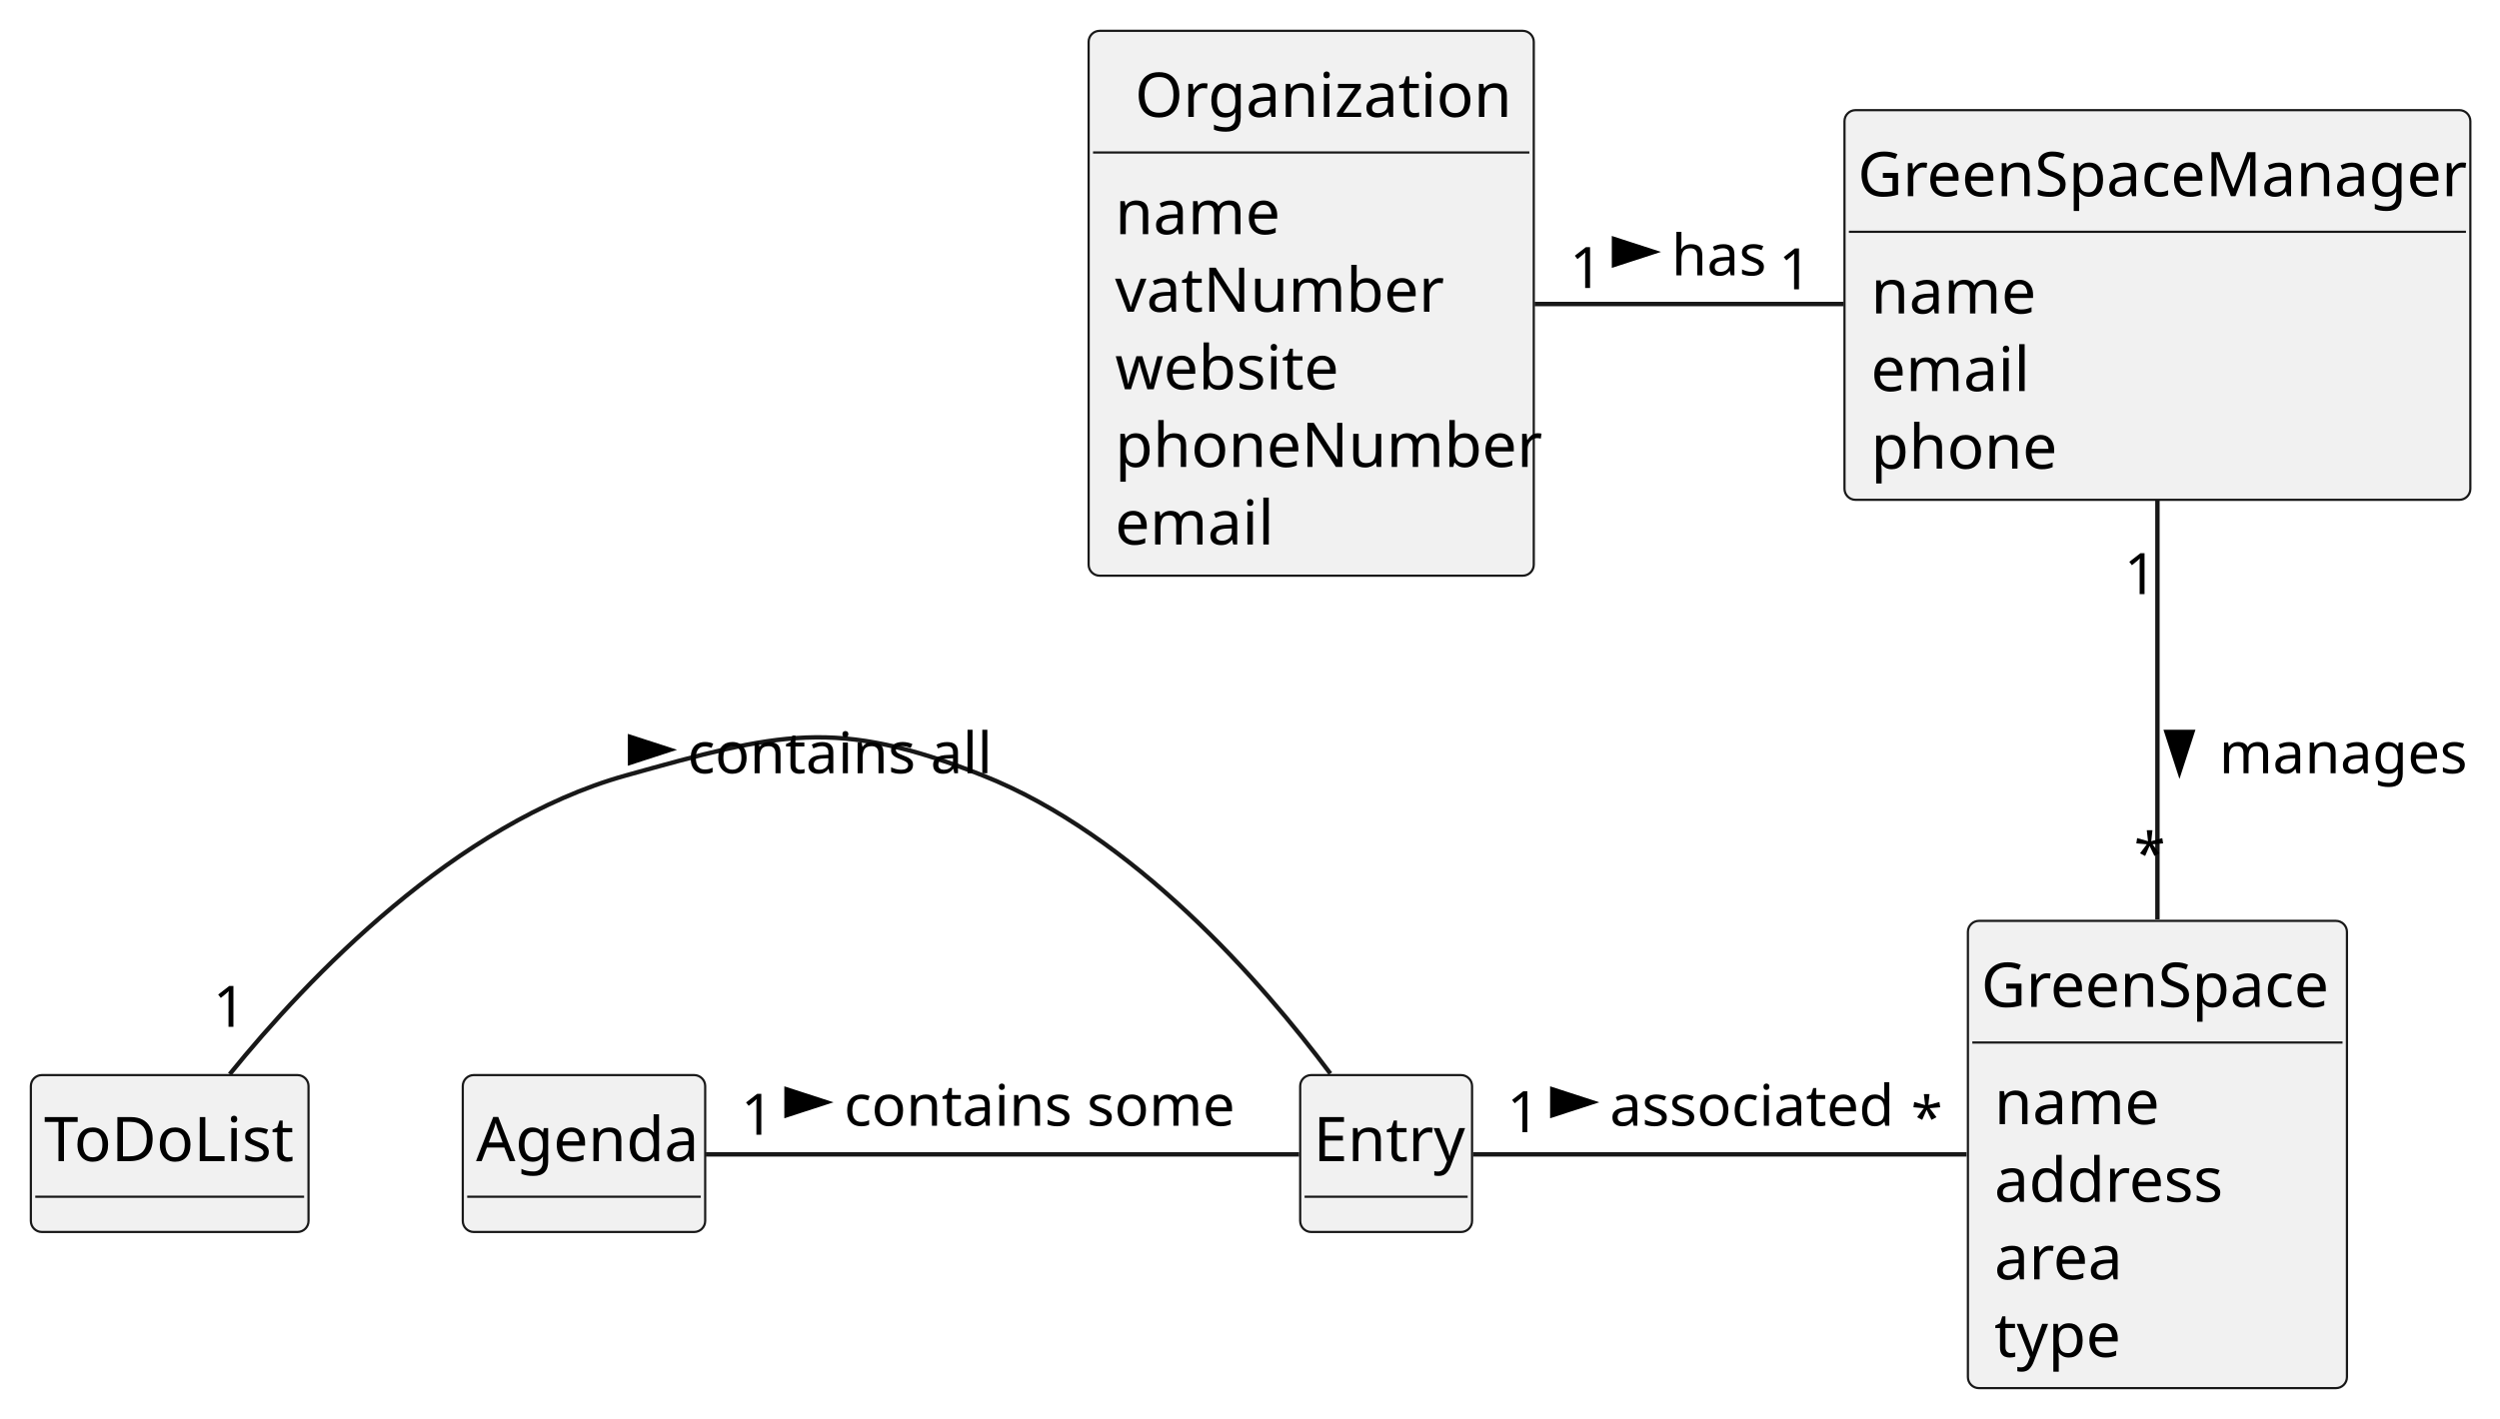
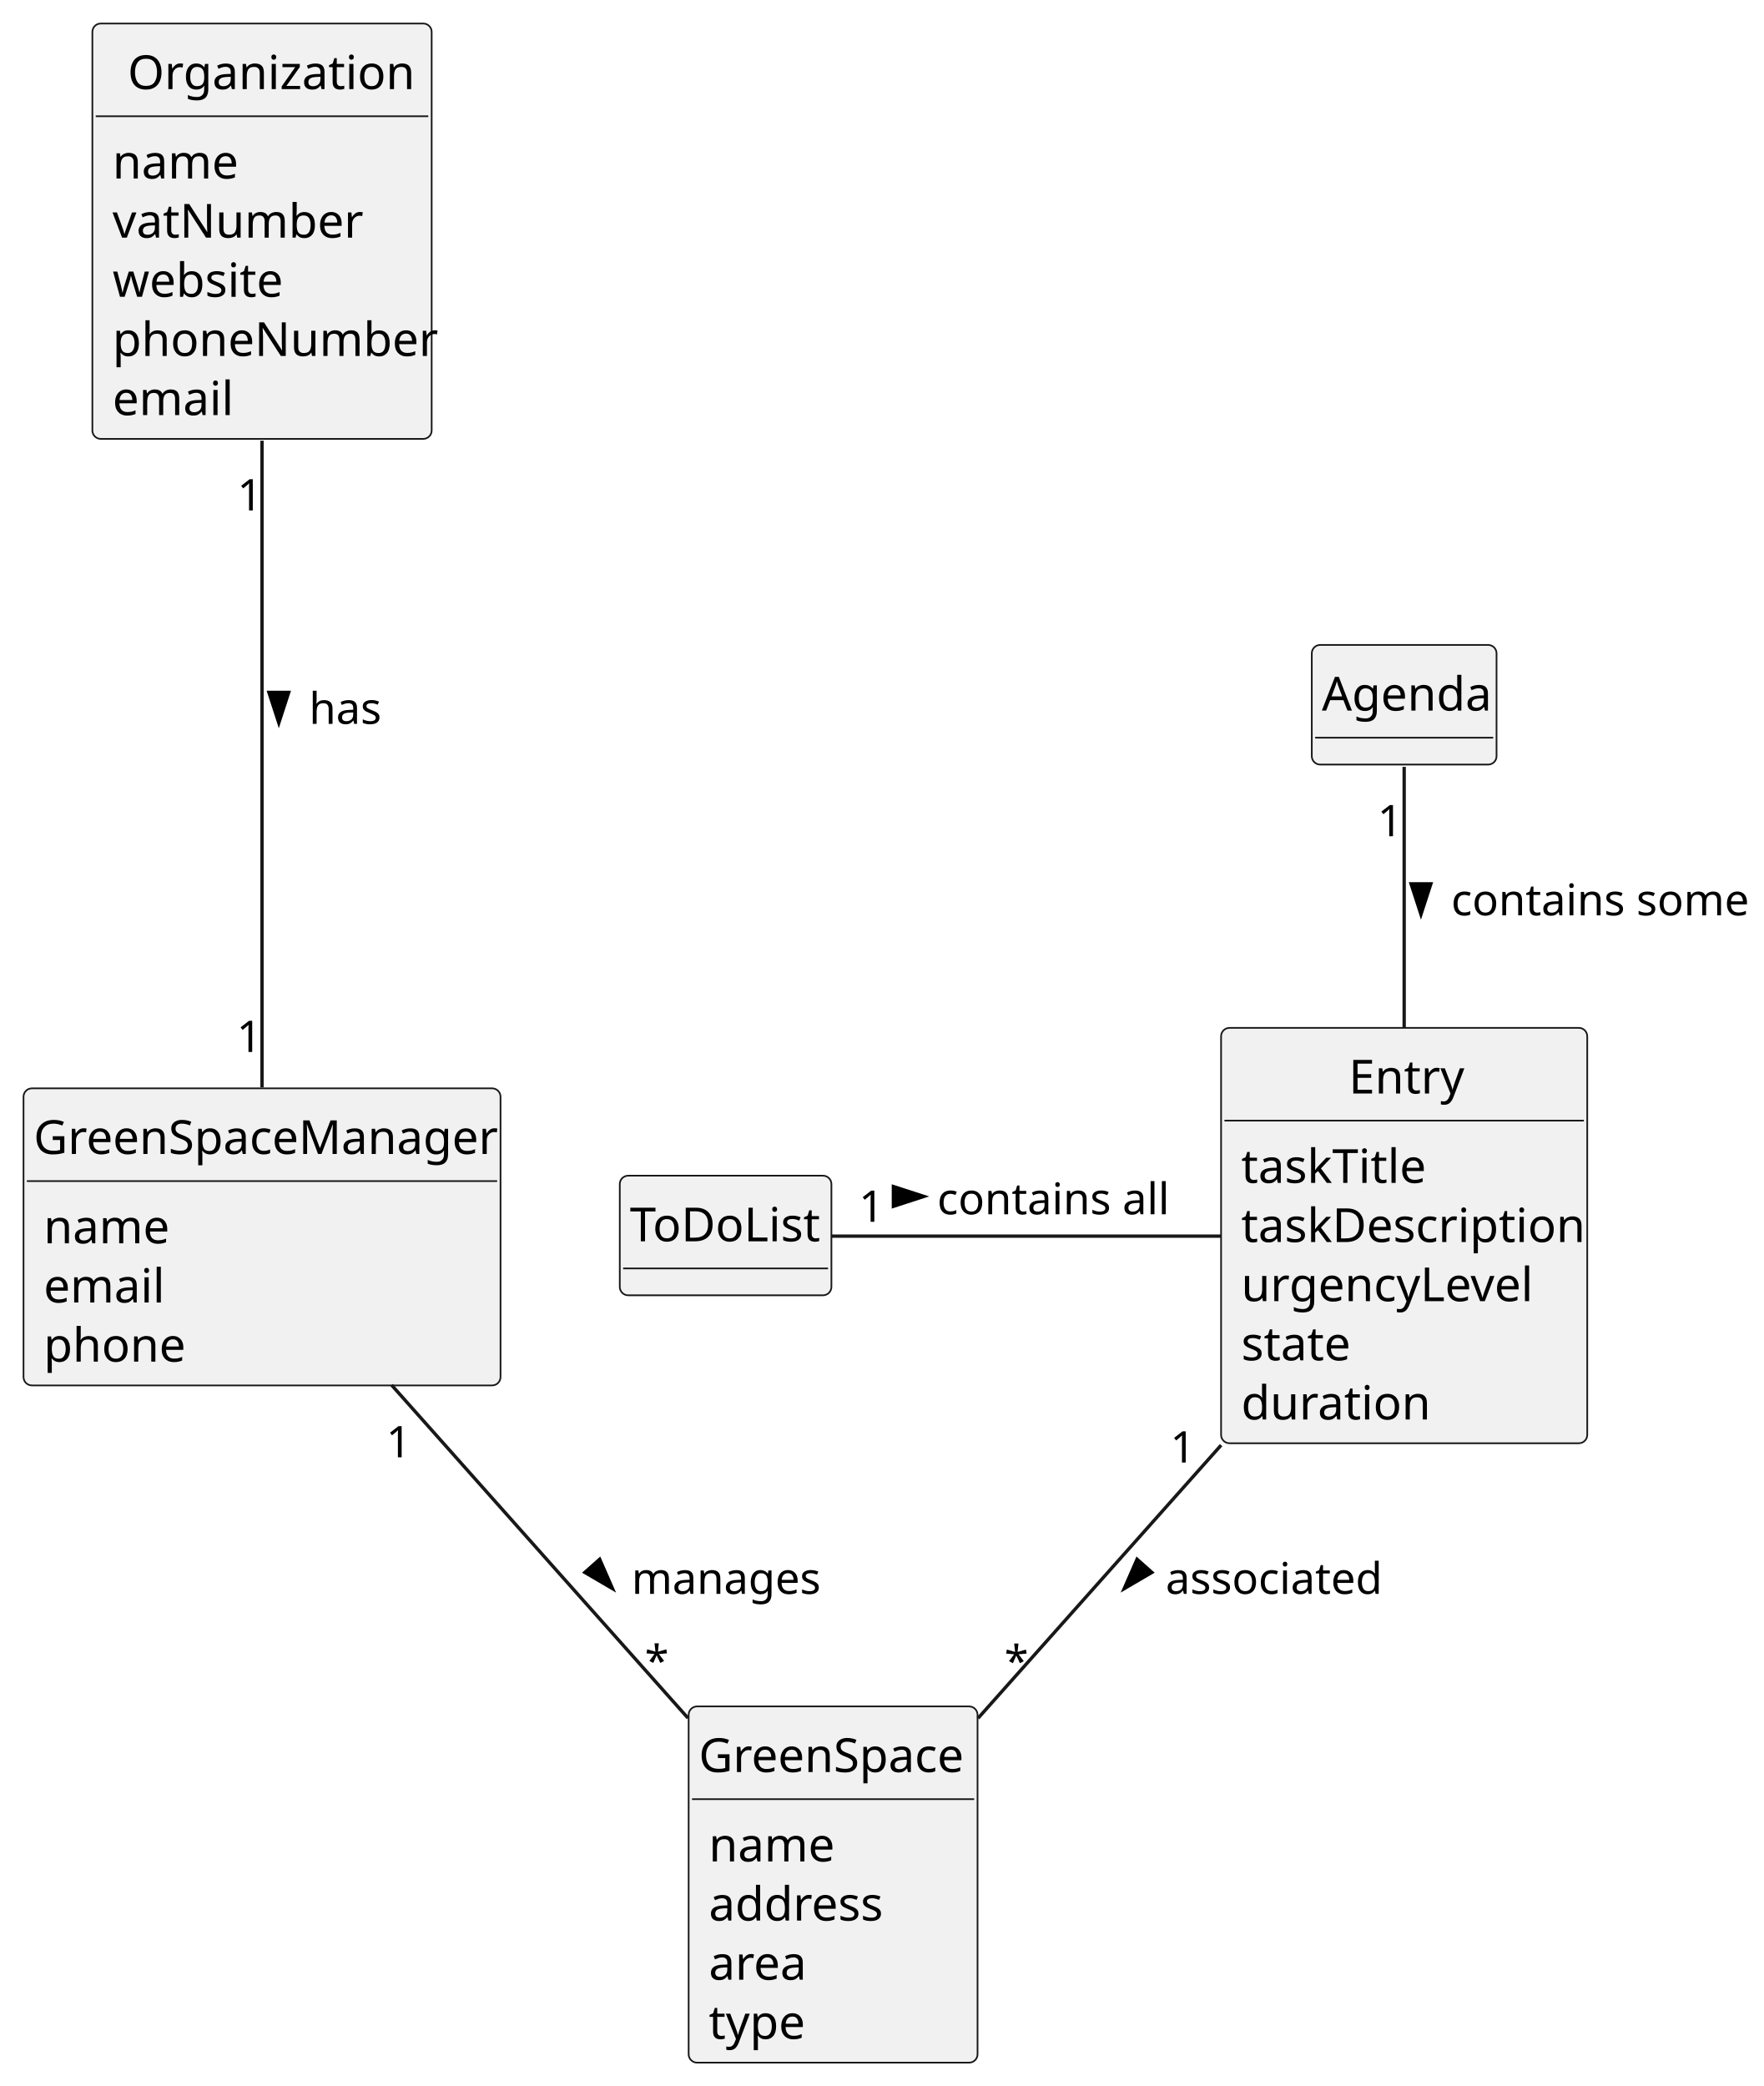
- <svg xmlns="http://www.w3.org/2000/svg" contentStyleType="text/css" height="322px" preserveAspectRatio="none" style="width:567px;height:322px;background:#FFFFFF;" version="1.1" viewBox="0 0 567 322" width="567px" zoomAndPan="magnify">
+ <svg xmlns="http://www.w3.org/2000/svg" contentStyleType="text/css" height="621px" preserveAspectRatio="none" style="width:525px;height:621px;background:#FFFFFF;" version="1.1" viewBox="0 0 525 621" width="525px" zoomAndPan="magnify">
  <defs />
  <g>
    <g id="elem_Organization">
-       <rect codeLine="11" fill="#F1F1F1" height="123.656" id="Organization" rx="2.5" ry="2.5" style="stroke:#181818;stroke-width:0.5;" width="101" x="247" y="7" />
-       <text fill="#000000" font-family="sans-serif" font-size="14" lengthAdjust="spacing" textLength="80" x="257.5" y="26.533">Organization</text>
-       <line style="stroke:#181818;stroke-width:0.5;" x1="248" x2="347" y1="34.609" y2="34.609" />
-       <text fill="#000000" font-family="sans-serif" font-size="14" lengthAdjust="spacing" textLength="35" x="253" y="53.143">name</text>
-       <text fill="#000000" font-family="sans-serif" font-size="14" lengthAdjust="spacing" textLength="68" x="253" y="70.752">vatNumber</text>
-       <text fill="#000000" font-family="sans-serif" font-size="14" lengthAdjust="spacing" textLength="47" x="253" y="88.361">website</text>
-       <text fill="#000000" font-family="sans-serif" font-size="14" lengthAdjust="spacing" textLength="89" x="253" y="105.971">phoneNumber</text>
-       <text fill="#000000" font-family="sans-serif" font-size="14" lengthAdjust="spacing" textLength="33" x="253" y="123.58">email</text>
+       <rect codeLine="11" fill="#F1F1F1" height="123.656" id="Organization" rx="2.5" ry="2.5" style="stroke:#181818;stroke-width:0.5;" width="101" x="27.5" y="7" />
+       <text fill="#000000" font-family="sans-serif" font-size="14" lengthAdjust="spacing" textLength="80" x="38" y="26.533">Organization</text>
+       <line style="stroke:#181818;stroke-width:0.5;" x1="28.5" x2="127.5" y1="34.609" y2="34.609" />
+       <text fill="#000000" font-family="sans-serif" font-size="14" lengthAdjust="spacing" textLength="35" x="33.5" y="53.143">name</text>
+       <text fill="#000000" font-family="sans-serif" font-size="14" lengthAdjust="spacing" textLength="68" x="33.5" y="70.752">vatNumber</text>
+       <text fill="#000000" font-family="sans-serif" font-size="14" lengthAdjust="spacing" textLength="47" x="33.5" y="88.361">website</text>
+       <text fill="#000000" font-family="sans-serif" font-size="14" lengthAdjust="spacing" textLength="89" x="33.5" y="105.971">phoneNumber</text>
+       <text fill="#000000" font-family="sans-serif" font-size="14" lengthAdjust="spacing" textLength="33" x="33.5" y="123.58">email</text>
    </g>
    <g id="elem_GreenSpace">
-       <rect codeLine="19" fill="#F1F1F1" height="106.047" id="GreenSpace" rx="2.5" ry="2.5" style="stroke:#181818;stroke-width:0.5;" width="86" x="446.5" y="209" />
-       <text fill="#000000" font-family="sans-serif" font-size="14" lengthAdjust="spacing" textLength="80" x="449.5" y="228.533">GreenSpace</text>
-       <line style="stroke:#181818;stroke-width:0.5;" x1="447.5" x2="531.5" y1="236.609" y2="236.609" />
-       <text fill="#000000" font-family="sans-serif" font-size="14" lengthAdjust="spacing" textLength="35" x="452.5" y="255.143">name</text>
-       <text fill="#000000" font-family="sans-serif" font-size="14" lengthAdjust="spacing" textLength="51" x="452.5" y="272.752">address</text>
-       <text fill="#000000" font-family="sans-serif" font-size="14" lengthAdjust="spacing" textLength="29" x="452.5" y="290.361">area</text>
-       <text fill="#000000" font-family="sans-serif" font-size="14" lengthAdjust="spacing" textLength="27" x="452.5" y="307.971">type</text>
+       <rect codeLine="19" fill="#F1F1F1" height="106.047" id="GreenSpace" rx="2.5" ry="2.5" style="stroke:#181818;stroke-width:0.5;" width="86" x="205" y="508" />
+       <text fill="#000000" font-family="sans-serif" font-size="14" lengthAdjust="spacing" textLength="80" x="208" y="527.533">GreenSpace</text>
+       <line style="stroke:#181818;stroke-width:0.5;" x1="206" x2="290" y1="535.609" y2="535.609" />
+       <text fill="#000000" font-family="sans-serif" font-size="14" lengthAdjust="spacing" textLength="35" x="211" y="554.143">name</text>
+       <text fill="#000000" font-family="sans-serif" font-size="14" lengthAdjust="spacing" textLength="51" x="211" y="571.752">address</text>
+       <text fill="#000000" font-family="sans-serif" font-size="14" lengthAdjust="spacing" textLength="29" x="211" y="589.361">area</text>
+       <text fill="#000000" font-family="sans-serif" font-size="14" lengthAdjust="spacing" textLength="27" x="211" y="606.971">type</text>
    </g>
    <g id="elem_Entry">
-       <rect codeLine="26" fill="#F1F1F1" height="35.609" id="Entry" rx="2.5" ry="2.5" style="stroke:#181818;stroke-width:0.5;" width="39" x="295" y="244" />
-       <text fill="#000000" font-family="sans-serif" font-size="14" lengthAdjust="spacing" textLength="33" x="298" y="263.533">Entry</text>
-       <line style="stroke:#181818;stroke-width:0.5;" x1="296" x2="333" y1="271.609" y2="271.609" />
+       <rect codeLine="26" fill="#F1F1F1" height="123.656" id="Entry" rx="2.5" ry="2.5" style="stroke:#181818;stroke-width:0.5;" width="109" x="363.5" y="306" />
+       <text fill="#000000" font-family="sans-serif" font-size="14" lengthAdjust="spacing" textLength="33" x="401.5" y="325.533">Entry</text>
+       <line style="stroke:#181818;stroke-width:0.5;" x1="364.5" x2="471.5" y1="333.609" y2="333.609" />
+       <text fill="#000000" font-family="sans-serif" font-size="14" lengthAdjust="spacing" textLength="53" x="369.5" y="352.143">taskTitle</text>
+       <text fill="#000000" font-family="sans-serif" font-size="14" lengthAdjust="spacing" textLength="97" x="369.5" y="369.752">taskDescription</text>
+       <text fill="#000000" font-family="sans-serif" font-size="14" lengthAdjust="spacing" textLength="85" x="369.5" y="387.361">urgencyLevel</text>
+       <text fill="#000000" font-family="sans-serif" font-size="14" lengthAdjust="spacing" textLength="31" x="369.5" y="404.971">state</text>
+       <text fill="#000000" font-family="sans-serif" font-size="14" lengthAdjust="spacing" textLength="52" x="369.5" y="422.58">duration</text>
    </g>
    <g id="elem_GreenSpaceManager">
-       <rect codeLine="30" fill="#F1F1F1" height="88.438" id="GreenSpaceManager" rx="2.5" ry="2.5" style="stroke:#181818;stroke-width:0.5;" width="142" x="418.5" y="25" />
-       <text fill="#000000" font-family="sans-serif" font-size="14" lengthAdjust="spacing" textLength="136" x="421.5" y="44.533">GreenSpaceManager</text>
-       <line style="stroke:#181818;stroke-width:0.5;" x1="419.5" x2="559.5" y1="52.609" y2="52.609" />
-       <text fill="#000000" font-family="sans-serif" font-size="14" lengthAdjust="spacing" textLength="35" x="424.5" y="71.143">name</text>
-       <text fill="#000000" font-family="sans-serif" font-size="14" lengthAdjust="spacing" textLength="33" x="424.5" y="88.752">email</text>
-       <text fill="#000000" font-family="sans-serif" font-size="14" lengthAdjust="spacing" textLength="40" x="424.5" y="106.361">phone</text>
+       <rect codeLine="34" fill="#F1F1F1" height="88.438" id="GreenSpaceManager" rx="2.5" ry="2.5" style="stroke:#181818;stroke-width:0.5;" width="142" x="7" y="324" />
+       <text fill="#000000" font-family="sans-serif" font-size="14" lengthAdjust="spacing" textLength="136" x="10" y="343.533">GreenSpaceManager</text>
+       <line style="stroke:#181818;stroke-width:0.5;" x1="8" x2="148" y1="351.609" y2="351.609" />
+       <text fill="#000000" font-family="sans-serif" font-size="14" lengthAdjust="spacing" textLength="35" x="13" y="370.143">name</text>
+       <text fill="#000000" font-family="sans-serif" font-size="14" lengthAdjust="spacing" textLength="33" x="13" y="387.752">email</text>
+       <text fill="#000000" font-family="sans-serif" font-size="14" lengthAdjust="spacing" textLength="40" x="13" y="405.361">phone</text>
    </g>
    <g id="elem_Agenda">
-       <rect codeLine="36" fill="#F1F1F1" height="35.609" id="Agenda" rx="2.5" ry="2.5" style="stroke:#181818;stroke-width:0.5;" width="55" x="105" y="244" />
-       <text fill="#000000" font-family="sans-serif" font-size="14" lengthAdjust="spacing" textLength="49" x="108" y="263.533">Agenda</text>
-       <line style="stroke:#181818;stroke-width:0.5;" x1="106" x2="159" y1="271.609" y2="271.609" />
+       <rect codeLine="40" fill="#F1F1F1" height="35.609" id="Agenda" rx="2.5" ry="2.5" style="stroke:#181818;stroke-width:0.5;" width="55" x="390.5" y="192" />
+       <text fill="#000000" font-family="sans-serif" font-size="14" lengthAdjust="spacing" textLength="49" x="393.5" y="211.533">Agenda</text>
+       <line style="stroke:#181818;stroke-width:0.5;" x1="391.5" x2="444.5" y1="219.609" y2="219.609" />
    </g>
    <g id="elem_ToDoList">
-       <rect codeLine="40" fill="#F1F1F1" height="35.609" id="ToDoList" rx="2.5" ry="2.5" style="stroke:#181818;stroke-width:0.5;" width="63" x="7" y="244" />
-       <text fill="#000000" font-family="sans-serif" font-size="14" lengthAdjust="spacing" textLength="57" x="10" y="263.533">ToDoList</text>
-       <line style="stroke:#181818;stroke-width:0.5;" x1="8" x2="69" y1="271.609" y2="271.609" />
+       <rect codeLine="44" fill="#F1F1F1" height="35.609" id="ToDoList" rx="2.5" ry="2.5" style="stroke:#181818;stroke-width:0.5;" width="63" x="184.5" y="350" />
+       <text fill="#000000" font-family="sans-serif" font-size="14" lengthAdjust="spacing" textLength="57" x="187.5" y="369.533">ToDoList</text>
+       <line style="stroke:#181818;stroke-width:0.5;" x1="185.5" x2="246.5" y1="377.609" y2="377.609" />
    </g>
    <g id="link_Organization_GreenSpaceManager">
-       <path codeLine="46" d="M348.2,69 C369.64,69 394.99,69 418.27,69 " fill="none" id="Organization-GreenSpaceManager" style="stroke:#181818;stroke-width:1.0;" />
-       <polygon fill="#000000" points="375.25,57.176,366.205,54.237,366.205,60.115,375.25,57.176" style="stroke:#000000;stroke-width:1.0;" />
-       <text fill="#000000" font-family="sans-serif" font-size="13" lengthAdjust="spacing" textLength="21" x="379.25" y="62.495">has</text>
-       <text fill="#000000" font-family="sans-serif" font-size="13" lengthAdjust="spacing" textLength="7" x="356.161" y="65.371">1</text>
-       <text fill="#000000" font-family="sans-serif" font-size="13" lengthAdjust="spacing" textLength="7" x="403.563" y="65.666">1</text>
+       <path codeLine="51" d="M78,131.18 C78,188.57 78,272.96 78,323.69 " fill="none" id="Organization-GreenSpaceManager" style="stroke:#181818;stroke-width:1.0;" />
+       <polygon fill="#000000" points="83,215.176,85.939,206.131,80.061,206.131,83,215.176" style="stroke:#000000;stroke-width:1.0;" />
+       <text fill="#000000" font-family="sans-serif" font-size="13" lengthAdjust="spacing" textLength="21" x="92" y="215.495">has</text>
+       <text fill="#000000" font-family="sans-serif" font-size="13" lengthAdjust="spacing" textLength="7" x="70.639" y="151.948">1</text>
+       <text fill="#000000" font-family="sans-serif" font-size="13" lengthAdjust="spacing" textLength="7" x="70.464" y="313.169">1</text>
    </g>
    <g id="link_Entry_GreenSpace">
-       <path codeLine="47" d="M334.23,262 C361.23,262 410.4,262 446.19,262 " fill="none" id="Entry-GreenSpace" style="stroke:#181818;stroke-width:1.0;" />
-       <polygon fill="#000000" points="361.25,250.176,352.205,247.237,352.205,253.115,361.25,250.176" style="stroke:#000000;stroke-width:1.0;" />
-       <text fill="#000000" font-family="sans-serif" font-size="13" lengthAdjust="spacing" textLength="63" x="365.25" y="255.495">associated</text>
-       <text fill="#000000" font-family="sans-serif" font-size="13" lengthAdjust="spacing" textLength="7" x="341.925" y="256.968">1</text>
-       <text fill="#000000" font-family="sans-serif" font-size="13" lengthAdjust="spacing" textLength="5" x="433.603" y="258.195">*</text>
+       <path codeLine="52" d="M363.51,430.22 C340.1,456.52 313.14,486.81 291.15,511.52 " fill="none" id="Entry-GreenSpace" style="stroke:#181818;stroke-width:1.0;" />
+       <polygon fill="#000000" points="334.676,472.911,342.885,468.108,338.494,464.2,334.676,472.911" style="stroke:#000000;stroke-width:1.0;" />
+       <text fill="#000000" font-family="sans-serif" font-size="13" lengthAdjust="spacing" textLength="63" x="347" y="474.495">associated</text>
+       <text fill="#000000" font-family="sans-serif" font-size="13" lengthAdjust="spacing" textLength="7" x="348.355" y="435.389">1</text>
+       <text fill="#000000" font-family="sans-serif" font-size="13" lengthAdjust="spacing" textLength="5" x="298.996" y="499.162">*</text>
    </g>
    <g id="link_GreenSpaceManager_GreenSpace">
-       <path codeLine="48" d="M489.5,113.34 C489.5,141.63 489.5,178.72 489.5,208.65 " fill="none" id="GreenSpaceManager-GreenSpace" style="stroke:#181818;stroke-width:1.0;" />
-       <polygon fill="#000000" points="494.5,175.176,497.439,166.131,491.561,166.131,494.5,175.176" style="stroke:#000000;stroke-width:1.0;" />
-       <text fill="#000000" font-family="sans-serif" font-size="13" lengthAdjust="spacing" textLength="53" x="503.5" y="175.495">manages</text>
-       <text fill="#000000" font-family="sans-serif" font-size="13" lengthAdjust="spacing" textLength="7" x="481.964" y="134.843">1</text>
-       <text fill="#000000" font-family="sans-serif" font-size="13" lengthAdjust="spacing" textLength="5" x="484.18" y="198.304">*</text>
+       <path codeLine="53" d="M116.58,412.34 C142.83,441.84 177.61,480.91 204.79,511.46 " fill="none" id="GreenSpaceManager-GreenSpace" style="stroke:#181818;stroke-width:1.0;" />
+       <polygon fill="#000000" points="182.324,472.911,178.506,464.2,174.115,468.108,182.324,472.911" style="stroke:#000000;stroke-width:1.0;" />
+       <text fill="#000000" font-family="sans-serif" font-size="13" lengthAdjust="spacing" textLength="53" x="188" y="474.495">manages</text>
+       <text fill="#000000" font-family="sans-serif" font-size="13" lengthAdjust="spacing" textLength="7" x="114.952" y="433.843">1</text>
+       <text fill="#000000" font-family="sans-serif" font-size="13" lengthAdjust="spacing" textLength="5" x="191.934" y="499.092">*</text>
    </g>
    <g id="link_ToDoList_Entry">
-       <path codeLine="49" d="M52.12,243.79 C69.88,221.91 103.3,186.8 142,176 C176.67,166.32 189.53,162.74 223,176 C257.25,189.57 286.16,222.7 301.85,243.66 " fill="none" id="ToDoList-Entry" style="stroke:#181818;stroke-width:1.0;" />
-       <polygon fill="#000000" points="152,170.173,142.953,167.239,142.956,173.117,152,170.173" style="stroke:#000000;stroke-width:1.0;" />
-       <text fill="#000000" font-family="sans-serif" font-size="13" lengthAdjust="spacing" textLength="66" x="156" y="175.495">contains all</text>
-       <text fill="#000000" font-family="sans-serif" font-size="13" lengthAdjust="spacing" textLength="7" x="48.346" y="233.049">1</text>
+       <path codeLine="54" d="M247.56,368 C278.52,368 326.35,368 363.47,368 " fill="none" id="ToDoList-Entry" style="stroke:#181818;stroke-width:1.0;" />
+       <polygon fill="#000000" points="275,356.176,265.955,353.237,265.955,359.115,275,356.176" style="stroke:#000000;stroke-width:1.0;" />
+       <text fill="#000000" font-family="sans-serif" font-size="13" lengthAdjust="spacing" textLength="66" x="279" y="361.495">contains all</text>
+       <text fill="#000000" font-family="sans-serif" font-size="13" lengthAdjust="spacing" textLength="7" x="255.668" y="363.731">1</text>
    </g>
    <g id="link_Agenda_Entry">
-       <path codeLine="50" d="M160.14,262 C197.23,262 262.2,262 294.75,262 " fill="none" id="Agenda-Entry" style="stroke:#181818;stroke-width:1.0;" />
-       <polygon fill="#000000" points="187.5,250.176,178.455,247.237,178.455,253.115,187.5,250.176" style="stroke:#000000;stroke-width:1.0;" />
-       <text fill="#000000" font-family="sans-serif" font-size="13" lengthAdjust="spacing" textLength="85" x="191.5" y="255.495">contains some</text>
-       <text fill="#000000" font-family="sans-serif" font-size="13" lengthAdjust="spacing" textLength="7" x="168.12" y="257.54">1</text>
+       <path codeLine="55" d="M418,228.29 C418,247.01 418,277.95 418,305.86 " fill="none" id="Agenda-Entry" style="stroke:#181818;stroke-width:1.0;" />
+       <polygon fill="#000000" points="423,272.176,425.939,263.131,420.061,263.131,423,272.176" style="stroke:#000000;stroke-width:1.0;" />
+       <text fill="#000000" font-family="sans-serif" font-size="13" lengthAdjust="spacing" textLength="85" x="432" y="272.495">contains some</text>
+       <text fill="#000000" font-family="sans-serif" font-size="13" lengthAdjust="spacing" textLength="7" x="410.059" y="248.95">1</text>
    </g>
  </g>
</svg>
